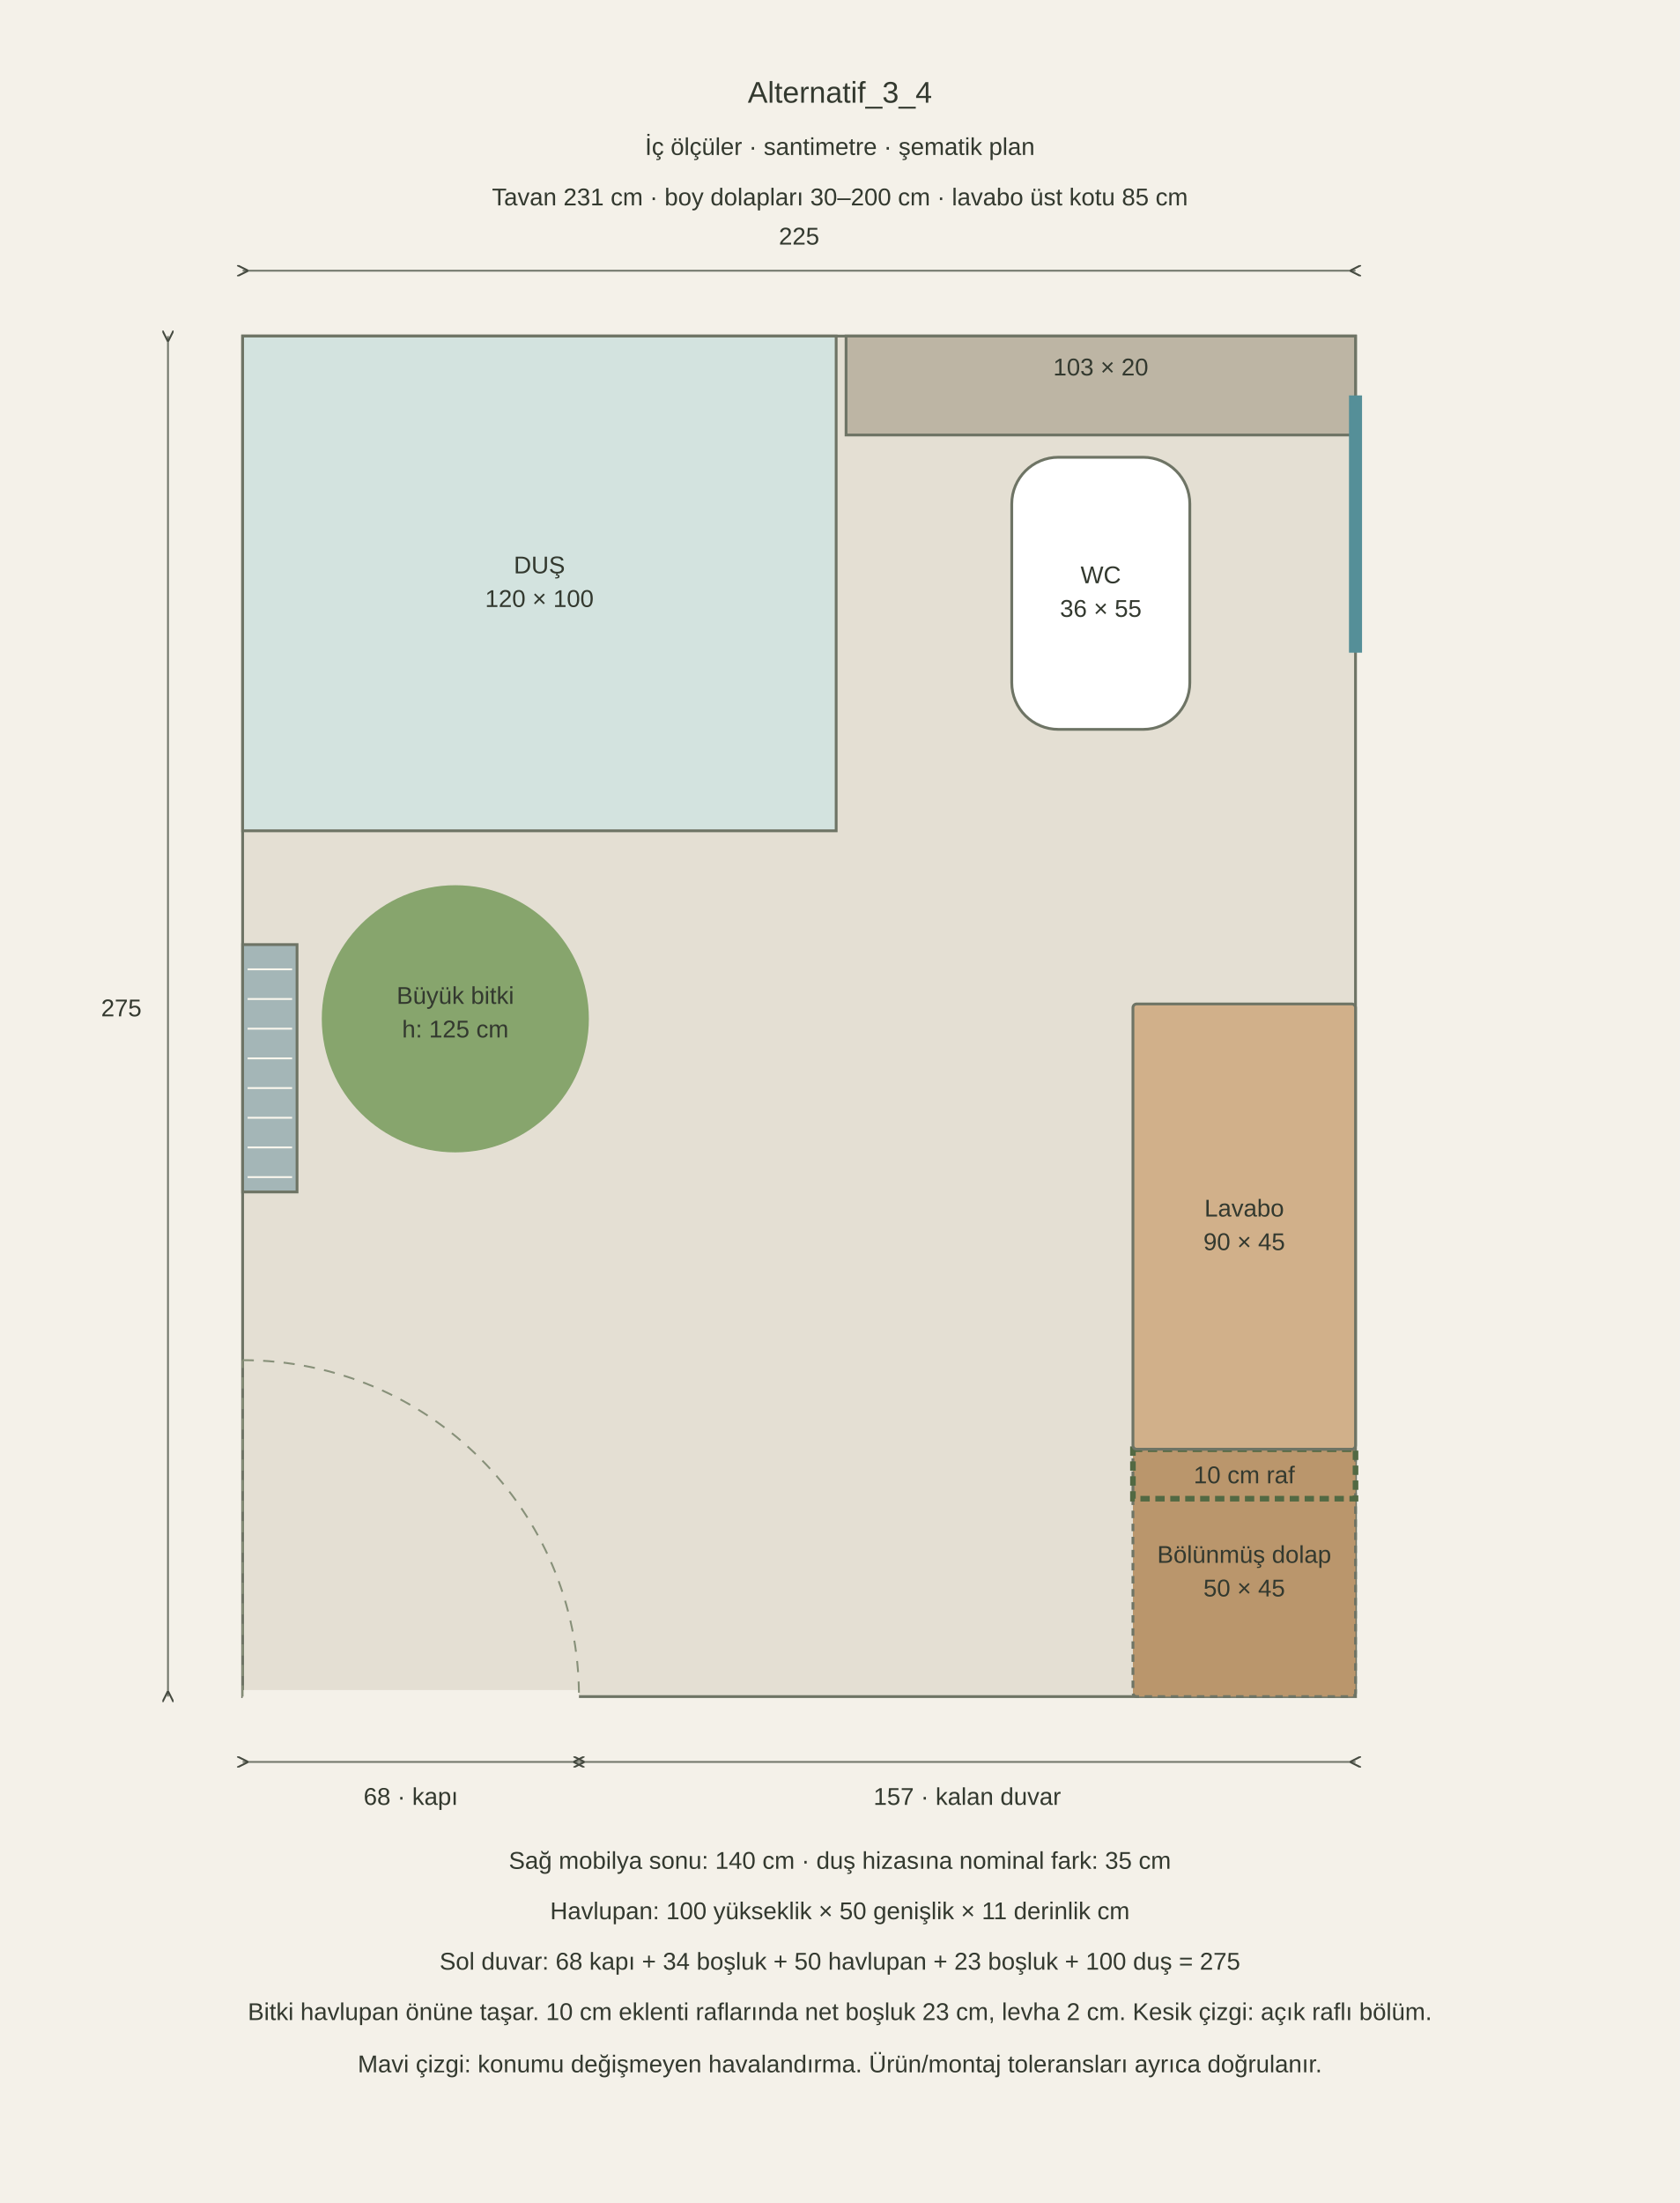
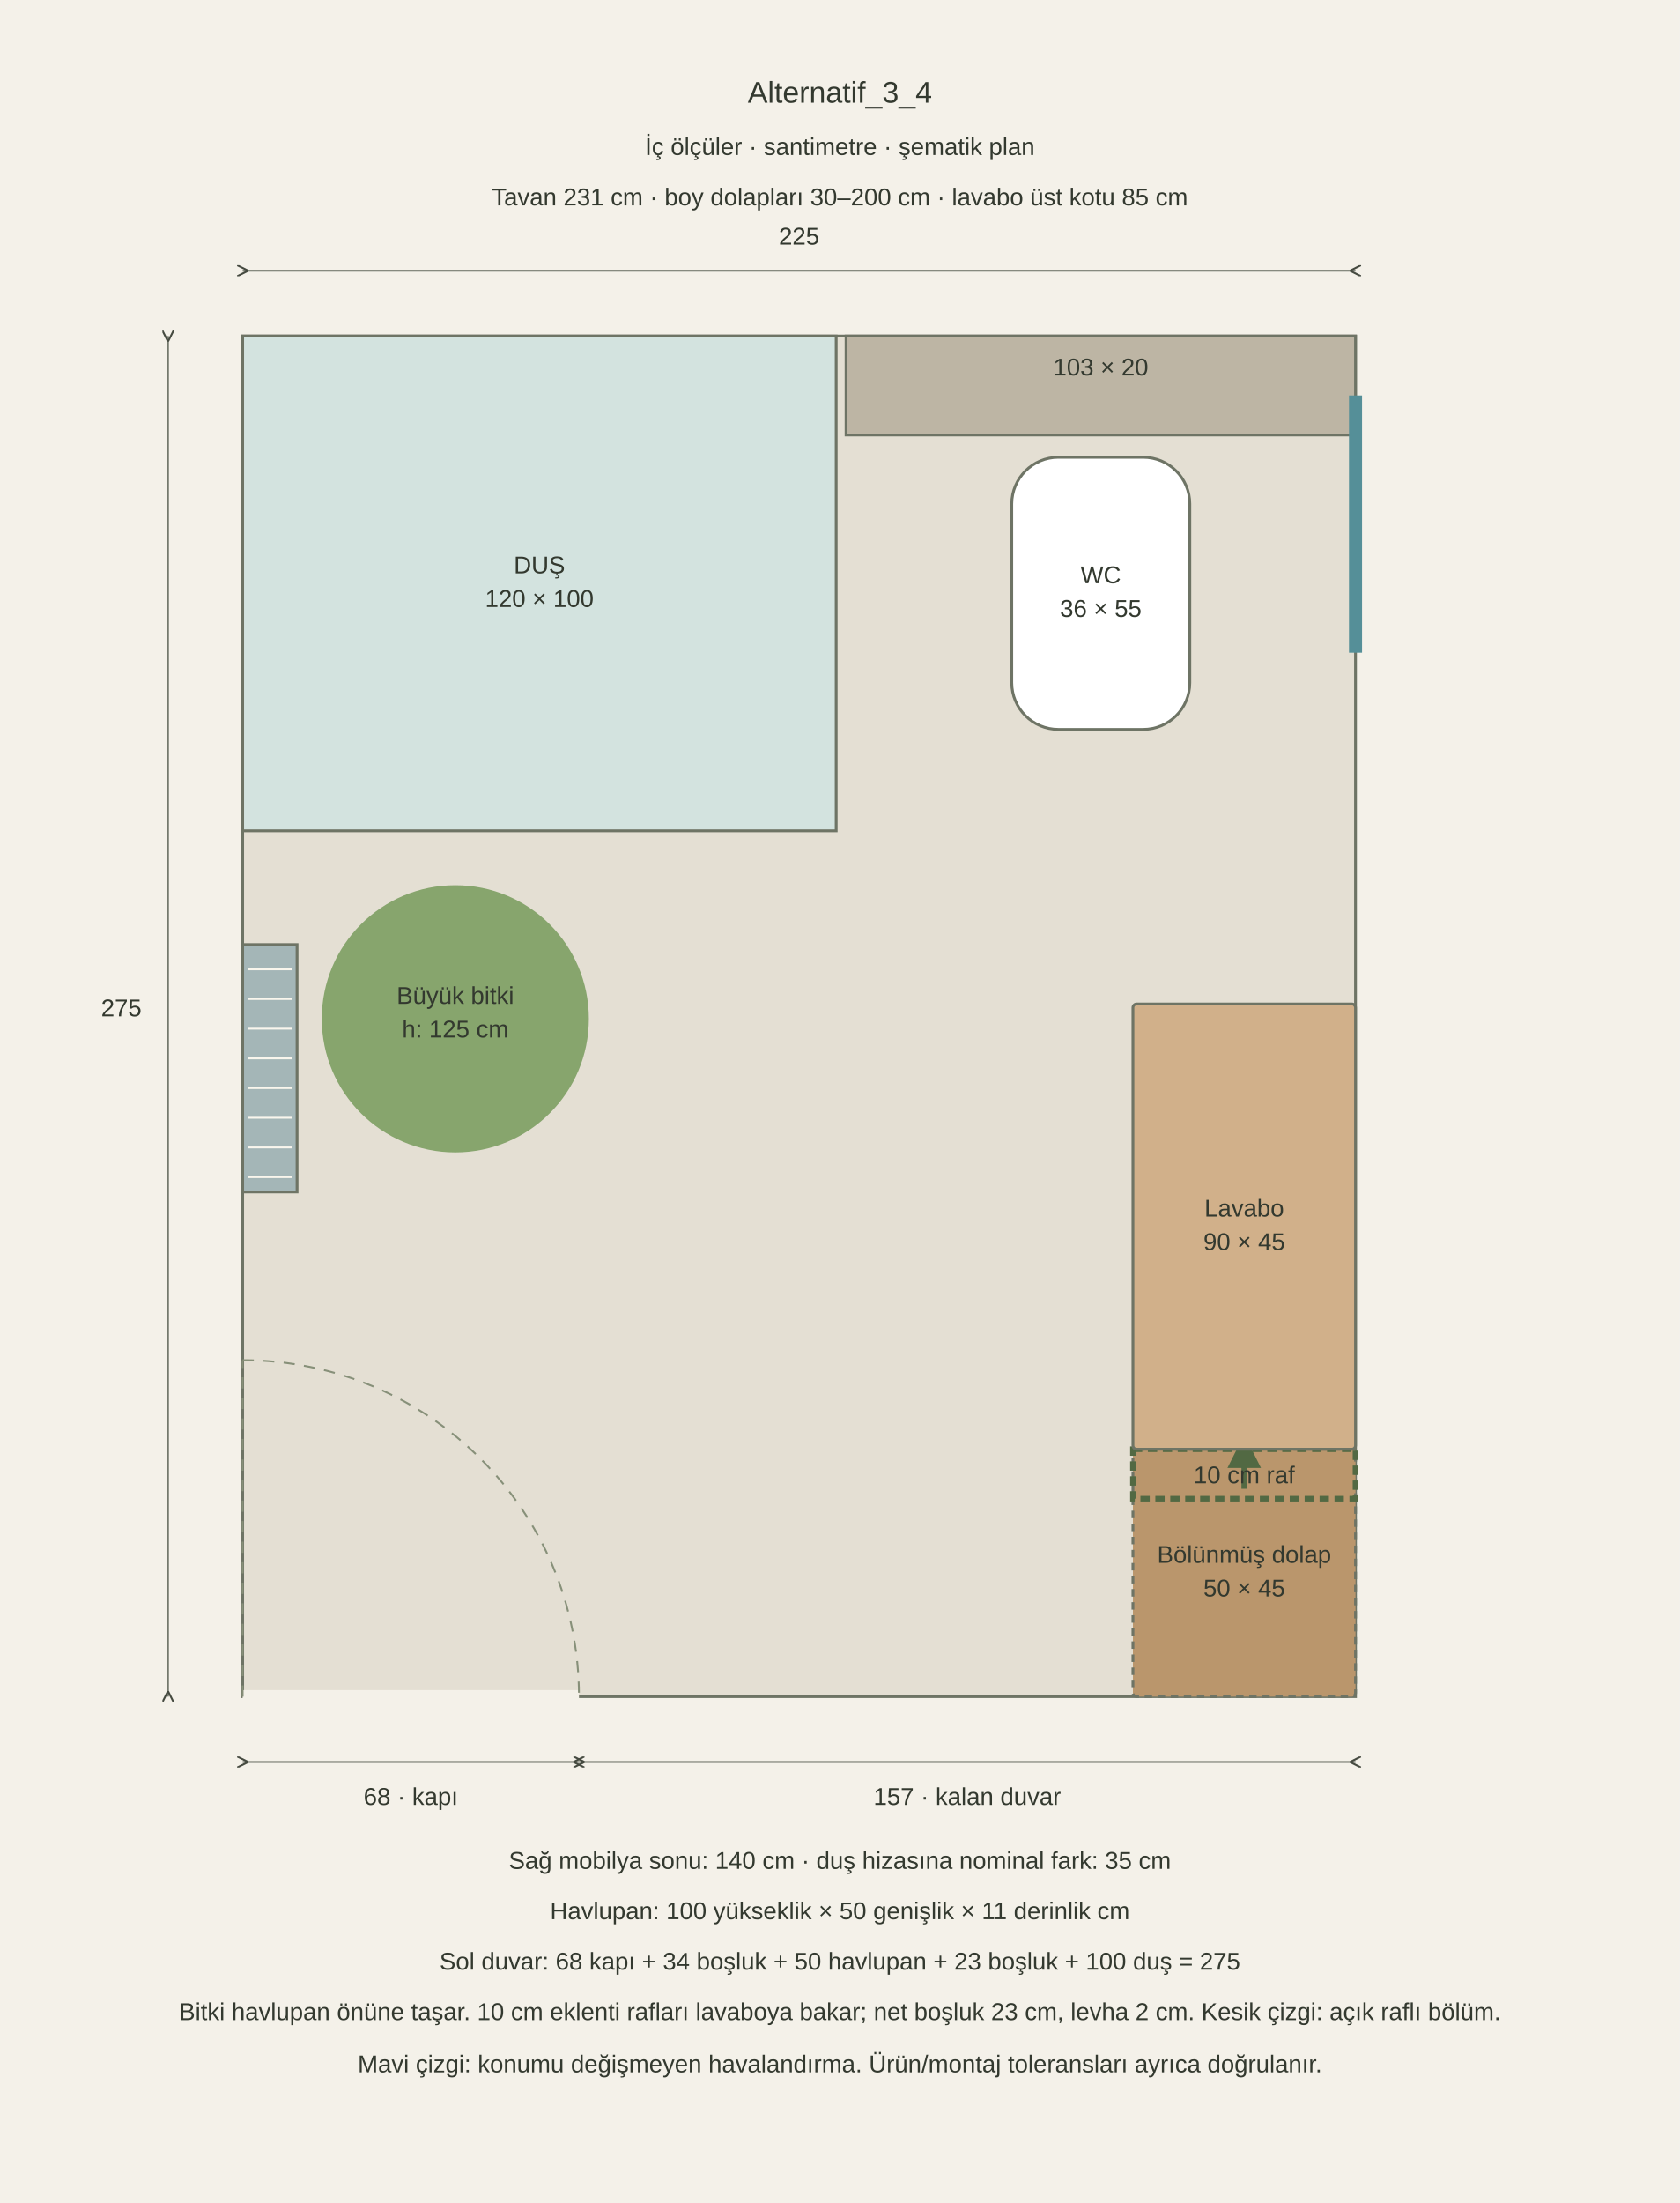
<svg xmlns="http://www.w3.org/2000/svg" width="900" height="1180" viewBox="0 0 900 1180">
  <defs>
    <marker id="arrow" markerWidth="6" markerHeight="6" refX="3" refY="3" orient="auto-start-reverse">
      <path d="M6 0L0 3L6 6" fill="none" stroke="#454a40" />
    </marker>
    <marker id="flow" markerWidth="6" markerHeight="6" refX="6" refY="3" orient="auto">
      <path d="M0 0L6 3L0 6" fill="#526943" />
    </marker>
  </defs>
  <style>text{font-family:Arial,sans-serif;fill:#33392f;font-size:16px}.small{font-size:13px}.dim{stroke:#74796d;stroke-width:1;marker-start:url(#arrow);marker-end:url(#arrow)}</style>
  <rect width="900" height="1180" fill="#f4f1e9" />
  <text x="450" y="55" text-anchor="middle" class="">Alternatif_3_4</text>
  <text x="450" y="83" text-anchor="middle" class="small">İç ölçüler · santimetre · şematik plan</text>
  <text x="450" y="110" text-anchor="middle" class="small">Tavan 231 cm · boy dolapları 30–200 cm · lavabo üst kotu 85 cm</text>
  <rect x="130.0" y="180.0" width="596.25" height="728.75" rx="0" fill="#e4dfd3" stroke="#6e7465" stroke-width="1.5" />
  <rect x="130.0" y="180.0" width="318.0" height="265.0" rx="0" fill="#d3e3df" stroke="#6e7465" stroke-width="1.5" />
  <text x="289.0" y="307.1" text-anchor="middle" class="small">DUŞ</text>
  <text x="289.0" y="325.1" text-anchor="middle" class="small">120 × 100</text>
  <rect x="453.3" y="180.0" width="272.95" height="53.0" rx="0" fill="#bdb5a4" stroke="#6e7465" stroke-width="1.5" />
  <text x="589.775" y="201.1" text-anchor="middle" class="small">103 × 20</text>
  <rect x="542.075" y="244.925" width="95.4" height="145.75" rx="25" fill="#fff" stroke="#6e7465" stroke-width="1.5" />
  <text x="589.775" y="312.4" text-anchor="middle" class="small">WC</text>
  <text x="589.775" y="330.4" text-anchor="middle" class="small">36 × 55</text>
  <rect x="607.0" y="776.25" width="119.25" height="132.5" rx="2" fill="#ba966c" stroke="#6e7465" stroke-width="1.5" stroke-dasharray="4 3" />
  <text x="666.625" y="837.1" text-anchor="middle" class="small">Bölünmüş dolap</text>
  <text x="666.625" y="855.1" text-anchor="middle" class="small">50 × 45</text>
  <rect x="607.0" y="776.25" width="119.25" height="26.5" fill="none" stroke="#526943" stroke-width="3" stroke-dasharray="5 3" />
+   <path d="M666.625,797.45V768.3" stroke="#526943" stroke-width="3" marker-end="url(#flow)" />
  <text x="666.625" y="794.5" text-anchor="middle" class="small">10 cm raf</text>
  <rect x="607.0" y="537.75" width="119.25" height="238.5" rx="2" fill="#d1b08a" stroke="#6e7465" stroke-width="1.5" />
  <text x="666.625" y="651.6" text-anchor="middle" class="small">Lavabo</text>
  <text x="666.625" y="669.6" text-anchor="middle" class="small">90 × 45</text>
  <rect x="130.0" y="505.95" width="29.15" height="132.5" rx="0" fill="#a4b6b7" stroke="#6e7465" stroke-width="1.5" />
  <path d="M132.65,630.5H156.5" stroke="#f9f6ed" />
  <path d="M132.65,614.6H156.5" stroke="#f9f6ed" />
  <path d="M132.65,598.7H156.5" stroke="#f9f6ed" />
  <path d="M132.65,582.8H156.5" stroke="#f9f6ed" />
  <path d="M132.65,566.9H156.5" stroke="#f9f6ed" />
  <path d="M132.65,551.0H156.5" stroke="#f9f6ed" />
  <path d="M132.65,535.1H156.5" stroke="#f9f6ed" />
  <path d="M132.65,519.2H156.5" stroke="#f9f6ed" />
  <circle cx="243.95" cy="545.7" r="71.55" fill="#709654" fill-opacity=".8" />
  <text x="243.95" y="537.7" text-anchor="middle" class="small">Büyük bitki</text>
  <text x="243.95" y="555.7" text-anchor="middle" class="small">h: 125 cm</text>
  <path d="M130.0,908.75H310.2" stroke="#f4f1e9" stroke-width="7" />
  <path d="M130.0,908.75V728.55 M130.0,728.55 A180.2,180.2 0 0 1 310.2,908.75" stroke="#879079" stroke-dasharray="6 5" fill="none" />
  <path d="M130.0,145.0L726.25,145.0" class="dim" />
  <text x="428.125" y="131.0" text-anchor="middle" class="small">225</text>
  <path d="M90.0,908.75L90.0,180.0" class="dim" />
  <text x="65.0" y="544.375" text-anchor="middle" class="small">275</text>
  <path d="M130.0,943.75L310.2,943.75" class="dim" />
  <text x="220.1" y="966.75" text-anchor="middle" class="small">68 · kapı</text>
  <path d="M310.2,943.75L726.25,943.75" class="dim" />
  <text x="518.225" y="966.75" text-anchor="middle" class="small">157 · kalan duvar</text>
  <path d="M726.25,349.6V211.8" stroke="#558f98" stroke-width="7" />
  <text x="450" y="1001" text-anchor="middle" class="small">Sağ mobilya sonu: 140 cm · duş hizasına nominal fark: 35 cm</text>
  <text x="450" y="1028" text-anchor="middle" class="small">Havlupan: 100 yükseklik × 50 genişlik × 11 derinlik cm</text>
  <text x="450" y="1055" text-anchor="middle" class="small">Sol duvar: 68 kapı + 34 boşluk + 50 havlupan + 23 boşluk + 100 duş = 275</text>
-   <text x="450" y="1082" text-anchor="middle" class="small">Bitki havlupan önüne taşar. 10 cm eklenti raflarında net boşluk 23 cm, levha 2 cm. Kesik çizgi: açık raflı bölüm.</text>
+   <text x="450" y="1082" text-anchor="middle" class="small">Bitki havlupan önüne taşar. 10 cm eklenti rafları lavaboya bakar; net boşluk 23 cm, levha 2 cm. Kesik çizgi: açık raflı bölüm.</text>
  <text x="450" y="1110" text-anchor="middle" class="small">Mavi çizgi: konumu değişmeyen havalandırma. Ürün/montaj toleransları ayrıca doğrulanır.</text>
</svg>
